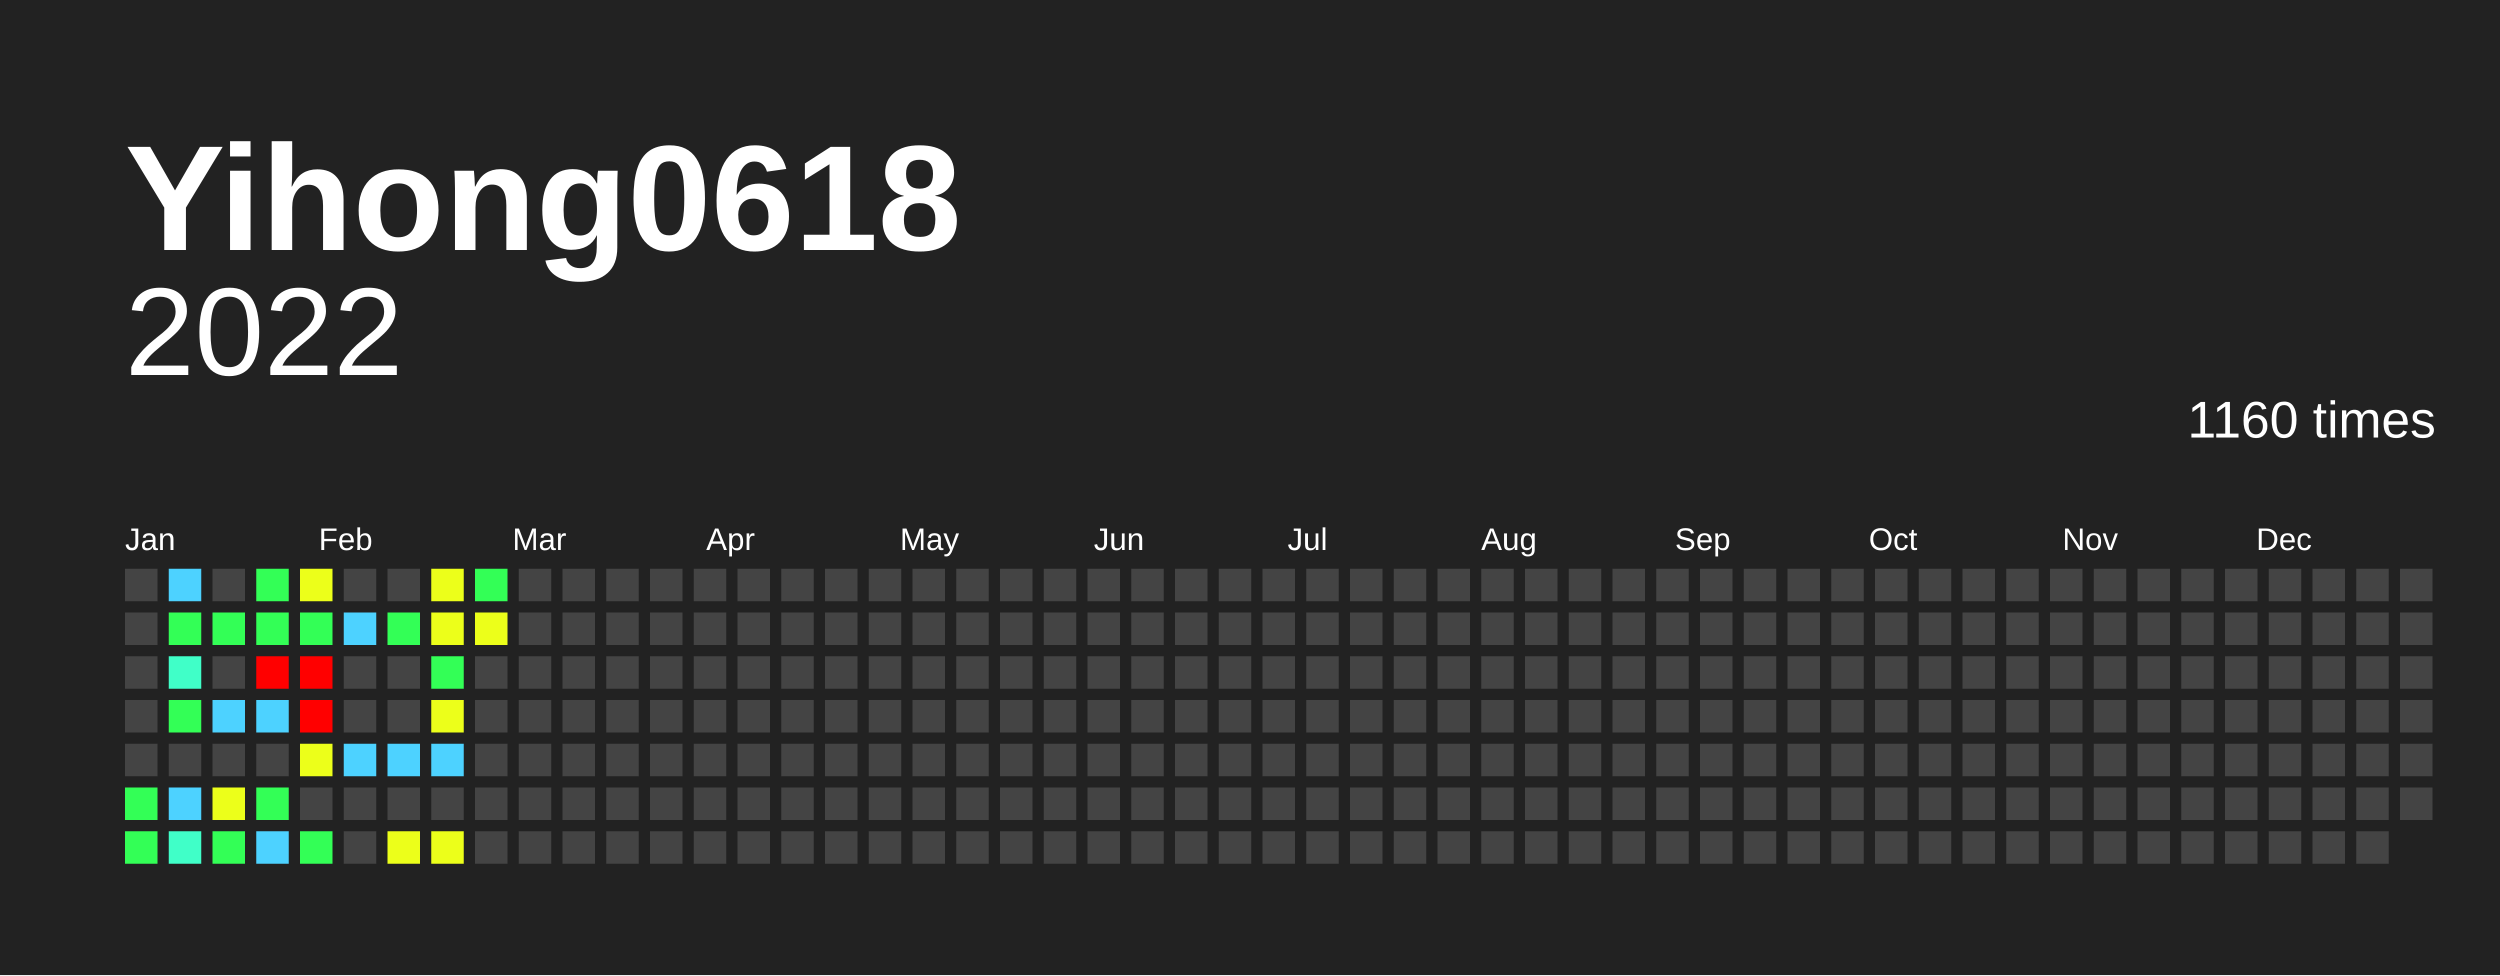
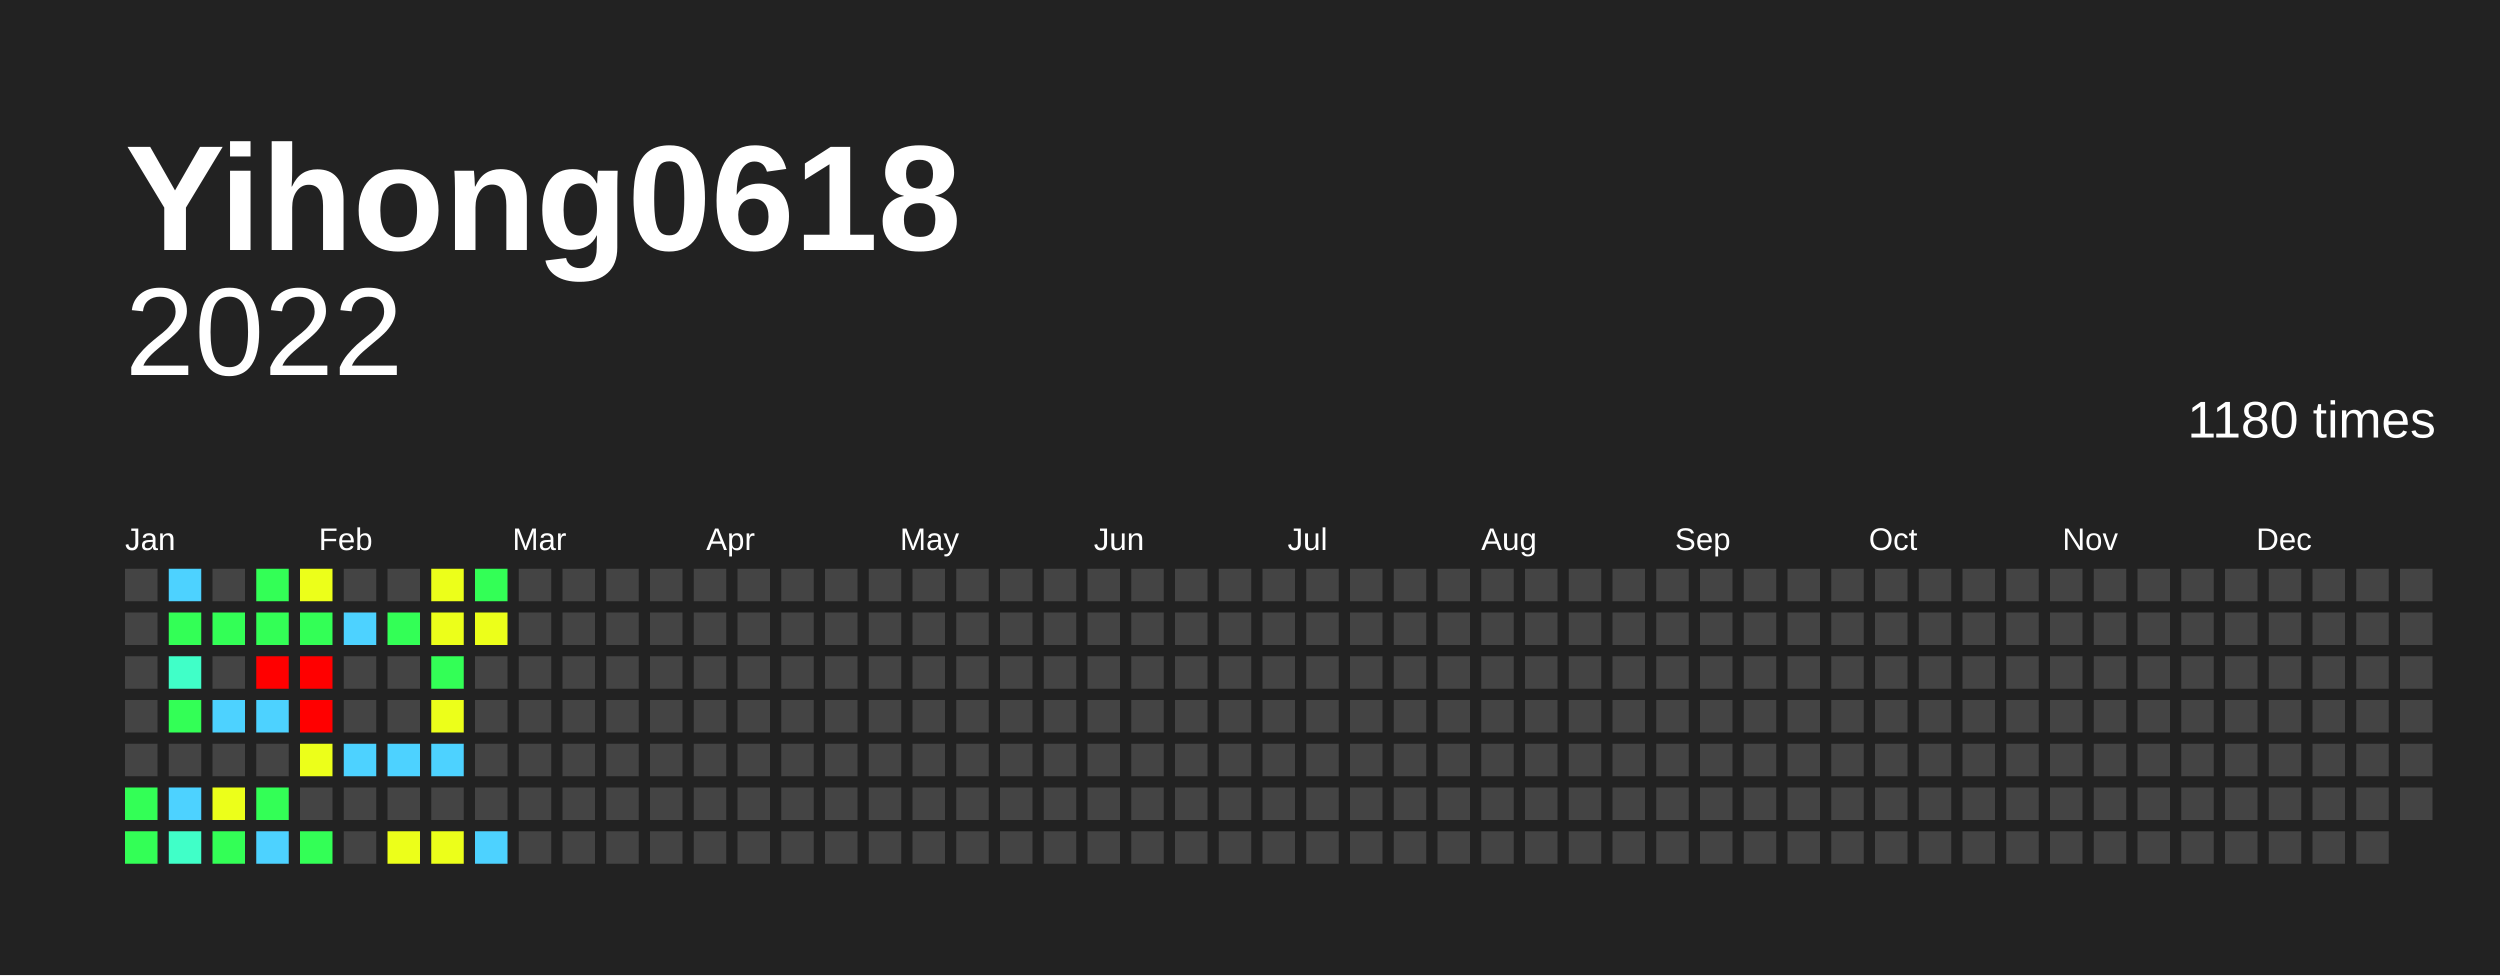
<svg xmlns="http://www.w3.org/2000/svg" baseProfile="full" height="78mm" version="1.1" viewBox="0,0,200,78" width="200mm">
  <defs />
  <rect fill="#222222" height="78" width="200" x="0" y="0" />
  <text fill="#FFFFFF" style="font-size:12px; font-family:Arial; font-weight:bold;" x="10" y="20">Yihong0618</text>
  <text alignment-baseline="hanging" fill="#FFFFFF" style="font-size:10.0px; font-family:Arial;" x="10" y="30">2022</text>
-   <text alignment-baseline="hanging" fill="#FFFFFF" style="font-size:4.125px; font-family:Arial;" x="175" y="35">1160 times</text>
+   <text alignment-baseline="hanging" fill="#FFFFFF" style="font-size:4.125px; font-family:Arial;" x="175" y="35">1180 times</text>
  <text fill="#FFFFFF" style="font-size:2.5px; font-family:Arial" x="10.0" y="44">Jan</text>
  <text fill="#FFFFFF" style="font-size:2.5px; font-family:Arial" x="25.5" y="44">Feb</text>
  <text fill="#FFFFFF" style="font-size:2.5px; font-family:Arial" x="41.0" y="44">Mar</text>
  <text fill="#FFFFFF" style="font-size:2.5px; font-family:Arial" x="56.5" y="44">Apr</text>
  <text fill="#FFFFFF" style="font-size:2.5px; font-family:Arial" x="72.0" y="44">May</text>
  <text fill="#FFFFFF" style="font-size:2.5px; font-family:Arial" x="87.5" y="44">Jun</text>
  <text fill="#FFFFFF" style="font-size:2.5px; font-family:Arial" x="103.0" y="44">Jul</text>
  <text fill="#FFFFFF" style="font-size:2.5px; font-family:Arial" x="118.5" y="44">Aug</text>
  <text fill="#FFFFFF" style="font-size:2.5px; font-family:Arial" x="134.0" y="44">Sep</text>
  <text fill="#FFFFFF" style="font-size:2.5px; font-family:Arial" x="149.5" y="44">Oct</text>
  <text fill="#FFFFFF" style="font-size:2.5px; font-family:Arial" x="165.0" y="44">Nov</text>
  <text fill="#FFFFFF" style="font-size:2.5px; font-family:Arial" x="180.5" y="44">Dec</text>
  <rect fill="#444444" height="2.6" width="2.6" x="10.0" y="45.5" />
  <rect fill="#444444" height="2.6" width="2.6" x="10.0" y="49.0" />
  <rect fill="#444444" height="2.6" width="2.6" x="10.0" y="52.5" />
  <rect fill="#444444" height="2.6" width="2.6" x="10.0" y="56.0" />
  <rect fill="#444444" height="2.6" width="2.6" x="10.0" y="59.5" />
  <rect fill="#33ff56" height="2.6" width="2.6" x="10.0" y="63.0" />
  <rect fill="#33ff56" height="2.6" width="2.6" x="10.0" y="66.5" />
  <rect fill="#4dd2ff" height="2.6" width="2.6" x="13.5" y="45.5" />
  <rect fill="#33ff56" height="2.6" width="2.6" x="13.5" y="49.0" />
  <rect fill="#40ffc8" height="2.6" width="2.6" x="13.5" y="52.5" />
  <rect fill="#33ff56" height="2.6" width="2.6" x="13.5" y="56.0" />
  <rect fill="#444444" height="2.6" width="2.6" x="13.5" y="59.5" />
  <rect fill="#4dd2ff" height="2.6" width="2.6" x="13.5" y="63.0" />
  <rect fill="#40ffc8" height="2.6" width="2.6" x="13.5" y="66.5" />
  <rect fill="#444444" height="2.6" width="2.6" x="17.0" y="45.5" />
  <rect fill="#33ff56" height="2.6" width="2.6" x="17.0" y="49.0" />
  <rect fill="#444444" height="2.6" width="2.6" x="17.0" y="52.5" />
  <rect fill="#4dd2ff" height="2.6" width="2.6" x="17.0" y="56.0" />
  <rect fill="#444444" height="2.6" width="2.6" x="17.0" y="59.5" />
  <rect fill="#ecff1a" height="2.6" width="2.6" x="17.0" y="63.0" />
  <rect fill="#33ff56" height="2.6" width="2.6" x="17.0" y="66.5" />
  <rect fill="#33ff56" height="2.6" width="2.6" x="20.5" y="45.5" />
  <rect fill="#33ff56" height="2.6" width="2.6" x="20.5" y="49.0" />
  <rect fill="red" height="2.6" width="2.6" x="20.5" y="52.5" />
  <rect fill="#4dd2ff" height="2.6" width="2.6" x="20.5" y="56.0" />
  <rect fill="#444444" height="2.6" width="2.6" x="20.5" y="59.5" />
  <rect fill="#33ff56" height="2.6" width="2.6" x="20.5" y="63.0" />
  <rect fill="#4dd2ff" height="2.6" width="2.6" x="20.5" y="66.5" />
  <rect fill="#ecff1a" height="2.6" width="2.6" x="24.0" y="45.5" />
  <rect fill="#33ff56" height="2.6" width="2.6" x="24.0" y="49.0" />
  <rect fill="red" height="2.6" width="2.6" x="24.0" y="52.5" />
  <rect fill="red" height="2.6" width="2.6" x="24.0" y="56.0" />
  <rect fill="#ecff1a" height="2.6" width="2.6" x="24.0" y="59.5" />
  <rect fill="#444444" height="2.6" width="2.6" x="24.0" y="63.0" />
  <rect fill="#33ff56" height="2.6" width="2.6" x="24.0" y="66.5" />
  <rect fill="#444444" height="2.6" width="2.6" x="27.5" y="45.5" />
  <rect fill="#4dd2ff" height="2.6" width="2.6" x="27.5" y="49.0" />
  <rect fill="#444444" height="2.6" width="2.6" x="27.5" y="52.5" />
  <rect fill="#444444" height="2.6" width="2.6" x="27.5" y="56.0" />
  <rect fill="#4dd2ff" height="2.6" width="2.6" x="27.5" y="59.5" />
  <rect fill="#444444" height="2.6" width="2.6" x="27.5" y="63.0" />
  <rect fill="#444444" height="2.6" width="2.6" x="27.5" y="66.5" />
  <rect fill="#444444" height="2.6" width="2.6" x="31.0" y="45.5" />
  <rect fill="#33ff56" height="2.6" width="2.6" x="31.0" y="49.0" />
  <rect fill="#444444" height="2.6" width="2.6" x="31.0" y="52.5" />
  <rect fill="#444444" height="2.6" width="2.6" x="31.0" y="56.0" />
  <rect fill="#4dd2ff" height="2.6" width="2.6" x="31.0" y="59.5" />
  <rect fill="#444444" height="2.6" width="2.6" x="31.0" y="63.0" />
  <rect fill="#ecff1a" height="2.6" width="2.6" x="31.0" y="66.5" />
  <rect fill="#ecff1a" height="2.6" width="2.6" x="34.5" y="45.5" />
  <rect fill="#ecff1a" height="2.6" width="2.6" x="34.5" y="49.0" />
  <rect fill="#33ff56" height="2.6" width="2.6" x="34.5" y="52.5" />
  <rect fill="#ecff1a" height="2.6" width="2.6" x="34.5" y="56.0" />
  <rect fill="#4dd2ff" height="2.6" width="2.6" x="34.5" y="59.5" />
  <rect fill="#444444" height="2.6" width="2.6" x="34.5" y="63.0" />
  <rect fill="#ecff1a" height="2.6" width="2.6" x="34.5" y="66.5" />
  <rect fill="#33ff56" height="2.6" width="2.6" x="38.0" y="45.5" />
  <rect fill="#ecff1a" height="2.6" width="2.6" x="38.0" y="49.0" />
  <rect fill="#444444" height="2.6" width="2.6" x="38.0" y="52.5" />
  <rect fill="#444444" height="2.6" width="2.6" x="38.0" y="56.0" />
  <rect fill="#444444" height="2.6" width="2.6" x="38.0" y="59.5" />
  <rect fill="#444444" height="2.6" width="2.6" x="38.0" y="63.0" />
-   <rect fill="#444444" height="2.6" width="2.6" x="38.0" y="66.5" />
+   <rect fill="#4dd2ff" height="2.6" width="2.6" x="38.0" y="66.5" />
  <rect fill="#444444" height="2.6" width="2.6" x="41.5" y="45.5" />
  <rect fill="#444444" height="2.6" width="2.6" x="41.5" y="49.0" />
  <rect fill="#444444" height="2.6" width="2.6" x="41.5" y="52.5" />
  <rect fill="#444444" height="2.6" width="2.6" x="41.5" y="56.0" />
  <rect fill="#444444" height="2.6" width="2.6" x="41.5" y="59.5" />
  <rect fill="#444444" height="2.6" width="2.6" x="41.5" y="63.0" />
  <rect fill="#444444" height="2.6" width="2.6" x="41.5" y="66.5" />
  <rect fill="#444444" height="2.6" width="2.6" x="45.0" y="45.5" />
  <rect fill="#444444" height="2.6" width="2.6" x="45.0" y="49.0" />
  <rect fill="#444444" height="2.6" width="2.6" x="45.0" y="52.5" />
  <rect fill="#444444" height="2.6" width="2.6" x="45.0" y="56.0" />
  <rect fill="#444444" height="2.6" width="2.6" x="45.0" y="59.5" />
  <rect fill="#444444" height="2.6" width="2.6" x="45.0" y="63.0" />
  <rect fill="#444444" height="2.6" width="2.6" x="45.0" y="66.5" />
  <rect fill="#444444" height="2.6" width="2.6" x="48.5" y="45.5" />
  <rect fill="#444444" height="2.6" width="2.6" x="48.5" y="49.0" />
  <rect fill="#444444" height="2.6" width="2.6" x="48.5" y="52.5" />
  <rect fill="#444444" height="2.6" width="2.6" x="48.5" y="56.0" />
  <rect fill="#444444" height="2.6" width="2.6" x="48.5" y="59.5" />
  <rect fill="#444444" height="2.6" width="2.6" x="48.5" y="63.0" />
  <rect fill="#444444" height="2.6" width="2.6" x="48.5" y="66.5" />
  <rect fill="#444444" height="2.6" width="2.6" x="52.0" y="45.5" />
  <rect fill="#444444" height="2.6" width="2.6" x="52.0" y="49.0" />
  <rect fill="#444444" height="2.6" width="2.6" x="52.0" y="52.5" />
  <rect fill="#444444" height="2.6" width="2.6" x="52.0" y="56.0" />
  <rect fill="#444444" height="2.6" width="2.6" x="52.0" y="59.5" />
  <rect fill="#444444" height="2.6" width="2.6" x="52.0" y="63.0" />
  <rect fill="#444444" height="2.6" width="2.6" x="52.0" y="66.5" />
  <rect fill="#444444" height="2.6" width="2.6" x="55.5" y="45.5" />
  <rect fill="#444444" height="2.6" width="2.6" x="55.5" y="49.0" />
  <rect fill="#444444" height="2.6" width="2.6" x="55.5" y="52.5" />
  <rect fill="#444444" height="2.6" width="2.6" x="55.5" y="56.0" />
  <rect fill="#444444" height="2.6" width="2.6" x="55.5" y="59.5" />
  <rect fill="#444444" height="2.6" width="2.6" x="55.5" y="63.0" />
  <rect fill="#444444" height="2.6" width="2.6" x="55.5" y="66.5" />
  <rect fill="#444444" height="2.6" width="2.6" x="59.0" y="45.5" />
  <rect fill="#444444" height="2.6" width="2.6" x="59.0" y="49.0" />
  <rect fill="#444444" height="2.6" width="2.6" x="59.0" y="52.5" />
  <rect fill="#444444" height="2.6" width="2.6" x="59.0" y="56.0" />
  <rect fill="#444444" height="2.6" width="2.6" x="59.0" y="59.5" />
  <rect fill="#444444" height="2.6" width="2.6" x="59.0" y="63.0" />
  <rect fill="#444444" height="2.6" width="2.6" x="59.0" y="66.5" />
  <rect fill="#444444" height="2.6" width="2.6" x="62.5" y="45.5" />
  <rect fill="#444444" height="2.6" width="2.6" x="62.5" y="49.0" />
  <rect fill="#444444" height="2.6" width="2.6" x="62.5" y="52.5" />
  <rect fill="#444444" height="2.6" width="2.6" x="62.5" y="56.0" />
  <rect fill="#444444" height="2.6" width="2.6" x="62.5" y="59.5" />
  <rect fill="#444444" height="2.6" width="2.6" x="62.5" y="63.0" />
  <rect fill="#444444" height="2.6" width="2.6" x="62.5" y="66.5" />
  <rect fill="#444444" height="2.6" width="2.6" x="66.0" y="45.5" />
  <rect fill="#444444" height="2.6" width="2.6" x="66.0" y="49.0" />
  <rect fill="#444444" height="2.6" width="2.6" x="66.0" y="52.5" />
  <rect fill="#444444" height="2.6" width="2.6" x="66.0" y="56.0" />
  <rect fill="#444444" height="2.6" width="2.6" x="66.0" y="59.5" />
  <rect fill="#444444" height="2.6" width="2.6" x="66.0" y="63.0" />
  <rect fill="#444444" height="2.6" width="2.6" x="66.0" y="66.5" />
  <rect fill="#444444" height="2.6" width="2.6" x="69.5" y="45.5" />
  <rect fill="#444444" height="2.6" width="2.6" x="69.5" y="49.0" />
  <rect fill="#444444" height="2.6" width="2.6" x="69.5" y="52.5" />
  <rect fill="#444444" height="2.6" width="2.6" x="69.5" y="56.0" />
  <rect fill="#444444" height="2.6" width="2.6" x="69.5" y="59.5" />
  <rect fill="#444444" height="2.6" width="2.6" x="69.5" y="63.0" />
  <rect fill="#444444" height="2.6" width="2.6" x="69.5" y="66.5" />
  <rect fill="#444444" height="2.6" width="2.6" x="73.0" y="45.5" />
  <rect fill="#444444" height="2.6" width="2.6" x="73.0" y="49.0" />
  <rect fill="#444444" height="2.6" width="2.6" x="73.0" y="52.5" />
  <rect fill="#444444" height="2.6" width="2.6" x="73.0" y="56.0" />
  <rect fill="#444444" height="2.6" width="2.6" x="73.0" y="59.5" />
  <rect fill="#444444" height="2.6" width="2.6" x="73.0" y="63.0" />
  <rect fill="#444444" height="2.6" width="2.6" x="73.0" y="66.5" />
  <rect fill="#444444" height="2.6" width="2.6" x="76.5" y="45.5" />
  <rect fill="#444444" height="2.6" width="2.6" x="76.5" y="49.0" />
  <rect fill="#444444" height="2.6" width="2.6" x="76.5" y="52.5" />
  <rect fill="#444444" height="2.6" width="2.6" x="76.5" y="56.0" />
  <rect fill="#444444" height="2.6" width="2.6" x="76.5" y="59.5" />
  <rect fill="#444444" height="2.6" width="2.6" x="76.5" y="63.0" />
  <rect fill="#444444" height="2.6" width="2.6" x="76.5" y="66.5" />
  <rect fill="#444444" height="2.6" width="2.6" x="80.0" y="45.5" />
  <rect fill="#444444" height="2.6" width="2.6" x="80.0" y="49.0" />
  <rect fill="#444444" height="2.6" width="2.6" x="80.0" y="52.5" />
  <rect fill="#444444" height="2.6" width="2.6" x="80.0" y="56.0" />
  <rect fill="#444444" height="2.6" width="2.6" x="80.0" y="59.5" />
  <rect fill="#444444" height="2.6" width="2.6" x="80.0" y="63.0" />
  <rect fill="#444444" height="2.6" width="2.6" x="80.0" y="66.5" />
  <rect fill="#444444" height="2.6" width="2.6" x="83.5" y="45.5" />
  <rect fill="#444444" height="2.6" width="2.6" x="83.5" y="49.0" />
  <rect fill="#444444" height="2.6" width="2.6" x="83.5" y="52.5" />
  <rect fill="#444444" height="2.6" width="2.6" x="83.5" y="56.0" />
  <rect fill="#444444" height="2.6" width="2.6" x="83.5" y="59.5" />
  <rect fill="#444444" height="2.6" width="2.6" x="83.5" y="63.0" />
  <rect fill="#444444" height="2.6" width="2.6" x="83.5" y="66.5" />
  <rect fill="#444444" height="2.6" width="2.6" x="87.0" y="45.5" />
  <rect fill="#444444" height="2.6" width="2.6" x="87.0" y="49.0" />
  <rect fill="#444444" height="2.6" width="2.6" x="87.0" y="52.5" />
  <rect fill="#444444" height="2.6" width="2.6" x="87.0" y="56.0" />
  <rect fill="#444444" height="2.6" width="2.6" x="87.0" y="59.5" />
  <rect fill="#444444" height="2.6" width="2.6" x="87.0" y="63.0" />
  <rect fill="#444444" height="2.6" width="2.6" x="87.0" y="66.5" />
  <rect fill="#444444" height="2.6" width="2.6" x="90.5" y="45.5" />
  <rect fill="#444444" height="2.6" width="2.6" x="90.5" y="49.0" />
  <rect fill="#444444" height="2.6" width="2.6" x="90.5" y="52.5" />
  <rect fill="#444444" height="2.6" width="2.6" x="90.5" y="56.0" />
  <rect fill="#444444" height="2.6" width="2.6" x="90.5" y="59.5" />
  <rect fill="#444444" height="2.6" width="2.6" x="90.5" y="63.0" />
  <rect fill="#444444" height="2.6" width="2.6" x="90.5" y="66.5" />
  <rect fill="#444444" height="2.6" width="2.6" x="94.0" y="45.5" />
  <rect fill="#444444" height="2.6" width="2.6" x="94.0" y="49.0" />
  <rect fill="#444444" height="2.6" width="2.6" x="94.0" y="52.5" />
  <rect fill="#444444" height="2.6" width="2.6" x="94.0" y="56.0" />
  <rect fill="#444444" height="2.6" width="2.6" x="94.0" y="59.5" />
  <rect fill="#444444" height="2.6" width="2.6" x="94.0" y="63.0" />
  <rect fill="#444444" height="2.6" width="2.6" x="94.0" y="66.5" />
  <rect fill="#444444" height="2.6" width="2.6" x="97.5" y="45.5" />
  <rect fill="#444444" height="2.6" width="2.6" x="97.5" y="49.0" />
  <rect fill="#444444" height="2.6" width="2.6" x="97.5" y="52.5" />
  <rect fill="#444444" height="2.6" width="2.6" x="97.5" y="56.0" />
  <rect fill="#444444" height="2.6" width="2.6" x="97.5" y="59.5" />
  <rect fill="#444444" height="2.6" width="2.6" x="97.5" y="63.0" />
  <rect fill="#444444" height="2.6" width="2.6" x="97.5" y="66.5" />
  <rect fill="#444444" height="2.6" width="2.6" x="101.0" y="45.5" />
  <rect fill="#444444" height="2.6" width="2.6" x="101.0" y="49.0" />
  <rect fill="#444444" height="2.6" width="2.6" x="101.0" y="52.5" />
  <rect fill="#444444" height="2.6" width="2.6" x="101.0" y="56.0" />
  <rect fill="#444444" height="2.6" width="2.6" x="101.0" y="59.5" />
  <rect fill="#444444" height="2.6" width="2.6" x="101.0" y="63.0" />
  <rect fill="#444444" height="2.6" width="2.6" x="101.0" y="66.5" />
  <rect fill="#444444" height="2.6" width="2.6" x="104.5" y="45.5" />
  <rect fill="#444444" height="2.6" width="2.6" x="104.5" y="49.0" />
  <rect fill="#444444" height="2.6" width="2.6" x="104.5" y="52.5" />
  <rect fill="#444444" height="2.6" width="2.6" x="104.5" y="56.0" />
  <rect fill="#444444" height="2.6" width="2.6" x="104.5" y="59.5" />
  <rect fill="#444444" height="2.6" width="2.6" x="104.5" y="63.0" />
  <rect fill="#444444" height="2.6" width="2.6" x="104.5" y="66.5" />
  <rect fill="#444444" height="2.6" width="2.6" x="108.0" y="45.5" />
  <rect fill="#444444" height="2.6" width="2.6" x="108.0" y="49.0" />
  <rect fill="#444444" height="2.6" width="2.6" x="108.0" y="52.5" />
  <rect fill="#444444" height="2.6" width="2.6" x="108.0" y="56.0" />
  <rect fill="#444444" height="2.6" width="2.6" x="108.0" y="59.5" />
  <rect fill="#444444" height="2.6" width="2.6" x="108.0" y="63.0" />
  <rect fill="#444444" height="2.6" width="2.6" x="108.0" y="66.5" />
  <rect fill="#444444" height="2.6" width="2.6" x="111.5" y="45.5" />
  <rect fill="#444444" height="2.6" width="2.6" x="111.5" y="49.0" />
  <rect fill="#444444" height="2.6" width="2.6" x="111.5" y="52.5" />
  <rect fill="#444444" height="2.6" width="2.6" x="111.5" y="56.0" />
  <rect fill="#444444" height="2.6" width="2.6" x="111.5" y="59.5" />
  <rect fill="#444444" height="2.6" width="2.6" x="111.5" y="63.0" />
  <rect fill="#444444" height="2.6" width="2.6" x="111.5" y="66.5" />
  <rect fill="#444444" height="2.6" width="2.6" x="115.0" y="45.5" />
  <rect fill="#444444" height="2.6" width="2.6" x="115.0" y="49.0" />
  <rect fill="#444444" height="2.6" width="2.6" x="115.0" y="52.5" />
  <rect fill="#444444" height="2.6" width="2.6" x="115.0" y="56.0" />
  <rect fill="#444444" height="2.6" width="2.6" x="115.0" y="59.5" />
  <rect fill="#444444" height="2.6" width="2.6" x="115.0" y="63.0" />
  <rect fill="#444444" height="2.6" width="2.6" x="115.0" y="66.5" />
  <rect fill="#444444" height="2.6" width="2.6" x="118.5" y="45.5" />
  <rect fill="#444444" height="2.6" width="2.6" x="118.5" y="49.0" />
  <rect fill="#444444" height="2.6" width="2.6" x="118.5" y="52.5" />
  <rect fill="#444444" height="2.6" width="2.6" x="118.5" y="56.0" />
  <rect fill="#444444" height="2.6" width="2.6" x="118.5" y="59.5" />
  <rect fill="#444444" height="2.6" width="2.6" x="118.5" y="63.0" />
  <rect fill="#444444" height="2.6" width="2.6" x="118.5" y="66.5" />
  <rect fill="#444444" height="2.6" width="2.6" x="122.0" y="45.5" />
  <rect fill="#444444" height="2.6" width="2.6" x="122.0" y="49.0" />
  <rect fill="#444444" height="2.6" width="2.6" x="122.0" y="52.5" />
  <rect fill="#444444" height="2.6" width="2.6" x="122.0" y="56.0" />
  <rect fill="#444444" height="2.6" width="2.6" x="122.0" y="59.5" />
  <rect fill="#444444" height="2.6" width="2.6" x="122.0" y="63.0" />
  <rect fill="#444444" height="2.6" width="2.6" x="122.0" y="66.5" />
  <rect fill="#444444" height="2.6" width="2.6" x="125.5" y="45.5" />
  <rect fill="#444444" height="2.6" width="2.6" x="125.5" y="49.0" />
  <rect fill="#444444" height="2.6" width="2.6" x="125.5" y="52.5" />
  <rect fill="#444444" height="2.6" width="2.6" x="125.5" y="56.0" />
  <rect fill="#444444" height="2.6" width="2.6" x="125.5" y="59.5" />
  <rect fill="#444444" height="2.6" width="2.6" x="125.5" y="63.0" />
  <rect fill="#444444" height="2.6" width="2.6" x="125.5" y="66.5" />
  <rect fill="#444444" height="2.6" width="2.6" x="129.0" y="45.5" />
  <rect fill="#444444" height="2.6" width="2.6" x="129.0" y="49.0" />
  <rect fill="#444444" height="2.6" width="2.6" x="129.0" y="52.5" />
  <rect fill="#444444" height="2.6" width="2.6" x="129.0" y="56.0" />
  <rect fill="#444444" height="2.6" width="2.6" x="129.0" y="59.5" />
  <rect fill="#444444" height="2.6" width="2.6" x="129.0" y="63.0" />
  <rect fill="#444444" height="2.6" width="2.6" x="129.0" y="66.5" />
  <rect fill="#444444" height="2.6" width="2.6" x="132.5" y="45.5" />
  <rect fill="#444444" height="2.6" width="2.6" x="132.5" y="49.0" />
  <rect fill="#444444" height="2.6" width="2.6" x="132.5" y="52.5" />
  <rect fill="#444444" height="2.6" width="2.6" x="132.5" y="56.0" />
  <rect fill="#444444" height="2.6" width="2.6" x="132.5" y="59.5" />
  <rect fill="#444444" height="2.6" width="2.6" x="132.5" y="63.0" />
  <rect fill="#444444" height="2.6" width="2.6" x="132.5" y="66.5" />
  <rect fill="#444444" height="2.6" width="2.6" x="136.0" y="45.5" />
  <rect fill="#444444" height="2.6" width="2.6" x="136.0" y="49.0" />
  <rect fill="#444444" height="2.6" width="2.6" x="136.0" y="52.5" />
  <rect fill="#444444" height="2.6" width="2.6" x="136.0" y="56.0" />
  <rect fill="#444444" height="2.6" width="2.6" x="136.0" y="59.5" />
  <rect fill="#444444" height="2.6" width="2.6" x="136.0" y="63.0" />
  <rect fill="#444444" height="2.6" width="2.6" x="136.0" y="66.5" />
  <rect fill="#444444" height="2.6" width="2.6" x="139.5" y="45.5" />
  <rect fill="#444444" height="2.6" width="2.6" x="139.5" y="49.0" />
  <rect fill="#444444" height="2.6" width="2.6" x="139.5" y="52.5" />
  <rect fill="#444444" height="2.6" width="2.6" x="139.5" y="56.0" />
  <rect fill="#444444" height="2.6" width="2.6" x="139.5" y="59.5" />
  <rect fill="#444444" height="2.6" width="2.6" x="139.5" y="63.0" />
  <rect fill="#444444" height="2.6" width="2.6" x="139.5" y="66.5" />
  <rect fill="#444444" height="2.6" width="2.6" x="143.0" y="45.5" />
  <rect fill="#444444" height="2.6" width="2.6" x="143.0" y="49.0" />
  <rect fill="#444444" height="2.6" width="2.6" x="143.0" y="52.5" />
  <rect fill="#444444" height="2.6" width="2.6" x="143.0" y="56.0" />
  <rect fill="#444444" height="2.6" width="2.6" x="143.0" y="59.5" />
  <rect fill="#444444" height="2.6" width="2.6" x="143.0" y="63.0" />
  <rect fill="#444444" height="2.6" width="2.6" x="143.0" y="66.5" />
  <rect fill="#444444" height="2.6" width="2.6" x="146.5" y="45.5" />
  <rect fill="#444444" height="2.6" width="2.6" x="146.5" y="49.0" />
  <rect fill="#444444" height="2.6" width="2.6" x="146.5" y="52.5" />
  <rect fill="#444444" height="2.6" width="2.6" x="146.5" y="56.0" />
  <rect fill="#444444" height="2.6" width="2.6" x="146.5" y="59.5" />
  <rect fill="#444444" height="2.6" width="2.6" x="146.5" y="63.0" />
  <rect fill="#444444" height="2.6" width="2.6" x="146.5" y="66.5" />
  <rect fill="#444444" height="2.6" width="2.6" x="150.0" y="45.5" />
  <rect fill="#444444" height="2.6" width="2.6" x="150.0" y="49.0" />
  <rect fill="#444444" height="2.6" width="2.6" x="150.0" y="52.5" />
  <rect fill="#444444" height="2.6" width="2.6" x="150.0" y="56.0" />
  <rect fill="#444444" height="2.6" width="2.6" x="150.0" y="59.5" />
  <rect fill="#444444" height="2.6" width="2.6" x="150.0" y="63.0" />
  <rect fill="#444444" height="2.6" width="2.6" x="150.0" y="66.5" />
  <rect fill="#444444" height="2.6" width="2.6" x="153.5" y="45.5" />
  <rect fill="#444444" height="2.6" width="2.6" x="153.5" y="49.0" />
  <rect fill="#444444" height="2.6" width="2.6" x="153.5" y="52.5" />
  <rect fill="#444444" height="2.6" width="2.6" x="153.5" y="56.0" />
  <rect fill="#444444" height="2.6" width="2.6" x="153.5" y="59.5" />
  <rect fill="#444444" height="2.6" width="2.6" x="153.5" y="63.0" />
  <rect fill="#444444" height="2.6" width="2.6" x="153.5" y="66.5" />
  <rect fill="#444444" height="2.6" width="2.6" x="157.0" y="45.5" />
  <rect fill="#444444" height="2.6" width="2.6" x="157.0" y="49.0" />
  <rect fill="#444444" height="2.6" width="2.6" x="157.0" y="52.5" />
  <rect fill="#444444" height="2.6" width="2.6" x="157.0" y="56.0" />
  <rect fill="#444444" height="2.6" width="2.6" x="157.0" y="59.5" />
  <rect fill="#444444" height="2.6" width="2.6" x="157.0" y="63.0" />
  <rect fill="#444444" height="2.6" width="2.6" x="157.0" y="66.5" />
  <rect fill="#444444" height="2.6" width="2.6" x="160.5" y="45.5" />
  <rect fill="#444444" height="2.6" width="2.6" x="160.5" y="49.0" />
  <rect fill="#444444" height="2.6" width="2.6" x="160.5" y="52.5" />
  <rect fill="#444444" height="2.6" width="2.6" x="160.5" y="56.0" />
  <rect fill="#444444" height="2.6" width="2.6" x="160.5" y="59.5" />
  <rect fill="#444444" height="2.6" width="2.6" x="160.5" y="63.0" />
  <rect fill="#444444" height="2.6" width="2.6" x="160.5" y="66.5" />
  <rect fill="#444444" height="2.6" width="2.6" x="164.0" y="45.5" />
  <rect fill="#444444" height="2.6" width="2.6" x="164.0" y="49.0" />
  <rect fill="#444444" height="2.6" width="2.6" x="164.0" y="52.5" />
  <rect fill="#444444" height="2.6" width="2.6" x="164.0" y="56.0" />
  <rect fill="#444444" height="2.6" width="2.6" x="164.0" y="59.5" />
  <rect fill="#444444" height="2.6" width="2.6" x="164.0" y="63.0" />
  <rect fill="#444444" height="2.6" width="2.6" x="164.0" y="66.5" />
  <rect fill="#444444" height="2.6" width="2.6" x="167.5" y="45.5" />
  <rect fill="#444444" height="2.6" width="2.6" x="167.5" y="49.0" />
  <rect fill="#444444" height="2.6" width="2.6" x="167.5" y="52.5" />
  <rect fill="#444444" height="2.6" width="2.6" x="167.5" y="56.0" />
  <rect fill="#444444" height="2.6" width="2.6" x="167.5" y="59.5" />
  <rect fill="#444444" height="2.6" width="2.6" x="167.5" y="63.0" />
  <rect fill="#444444" height="2.6" width="2.6" x="167.5" y="66.5" />
  <rect fill="#444444" height="2.6" width="2.6" x="171.0" y="45.5" />
  <rect fill="#444444" height="2.6" width="2.6" x="171.0" y="49.0" />
  <rect fill="#444444" height="2.6" width="2.6" x="171.0" y="52.5" />
  <rect fill="#444444" height="2.6" width="2.6" x="171.0" y="56.0" />
  <rect fill="#444444" height="2.6" width="2.6" x="171.0" y="59.5" />
  <rect fill="#444444" height="2.6" width="2.6" x="171.0" y="63.0" />
  <rect fill="#444444" height="2.6" width="2.6" x="171.0" y="66.5" />
  <rect fill="#444444" height="2.6" width="2.6" x="174.5" y="45.5" />
  <rect fill="#444444" height="2.6" width="2.6" x="174.5" y="49.0" />
  <rect fill="#444444" height="2.6" width="2.6" x="174.5" y="52.5" />
  <rect fill="#444444" height="2.6" width="2.6" x="174.5" y="56.0" />
  <rect fill="#444444" height="2.6" width="2.6" x="174.5" y="59.5" />
  <rect fill="#444444" height="2.6" width="2.6" x="174.5" y="63.0" />
  <rect fill="#444444" height="2.6" width="2.6" x="174.5" y="66.5" />
  <rect fill="#444444" height="2.6" width="2.6" x="178.0" y="45.5" />
  <rect fill="#444444" height="2.6" width="2.6" x="178.0" y="49.0" />
  <rect fill="#444444" height="2.6" width="2.6" x="178.0" y="52.5" />
  <rect fill="#444444" height="2.6" width="2.6" x="178.0" y="56.0" />
  <rect fill="#444444" height="2.6" width="2.6" x="178.0" y="59.5" />
  <rect fill="#444444" height="2.6" width="2.6" x="178.0" y="63.0" />
  <rect fill="#444444" height="2.6" width="2.6" x="178.0" y="66.5" />
  <rect fill="#444444" height="2.6" width="2.6" x="181.5" y="45.5" />
  <rect fill="#444444" height="2.6" width="2.6" x="181.5" y="49.0" />
  <rect fill="#444444" height="2.6" width="2.6" x="181.5" y="52.5" />
  <rect fill="#444444" height="2.6" width="2.6" x="181.5" y="56.0" />
  <rect fill="#444444" height="2.6" width="2.6" x="181.5" y="59.5" />
  <rect fill="#444444" height="2.6" width="2.6" x="181.5" y="63.0" />
  <rect fill="#444444" height="2.6" width="2.6" x="181.5" y="66.5" />
  <rect fill="#444444" height="2.6" width="2.6" x="185.0" y="45.5" />
  <rect fill="#444444" height="2.6" width="2.6" x="185.0" y="49.0" />
  <rect fill="#444444" height="2.6" width="2.6" x="185.0" y="52.5" />
  <rect fill="#444444" height="2.6" width="2.6" x="185.0" y="56.0" />
  <rect fill="#444444" height="2.6" width="2.6" x="185.0" y="59.5" />
  <rect fill="#444444" height="2.6" width="2.6" x="185.0" y="63.0" />
  <rect fill="#444444" height="2.6" width="2.6" x="185.0" y="66.5" />
  <rect fill="#444444" height="2.6" width="2.6" x="188.5" y="45.5" />
  <rect fill="#444444" height="2.6" width="2.6" x="188.5" y="49.0" />
  <rect fill="#444444" height="2.6" width="2.6" x="188.5" y="52.5" />
  <rect fill="#444444" height="2.6" width="2.6" x="188.5" y="56.0" />
  <rect fill="#444444" height="2.6" width="2.6" x="188.5" y="59.5" />
  <rect fill="#444444" height="2.6" width="2.6" x="188.5" y="63.0" />
  <rect fill="#444444" height="2.6" width="2.6" x="188.5" y="66.5" />
  <rect fill="#444444" height="2.6" width="2.6" x="192.0" y="45.5" />
  <rect fill="#444444" height="2.6" width="2.6" x="192.0" y="49.0" />
  <rect fill="#444444" height="2.6" width="2.6" x="192.0" y="52.5" />
  <rect fill="#444444" height="2.6" width="2.6" x="192.0" y="56.0" />
  <rect fill="#444444" height="2.6" width="2.6" x="192.0" y="59.5" />
  <rect fill="#444444" height="2.6" width="2.6" x="192.0" y="63.0" />
</svg>
